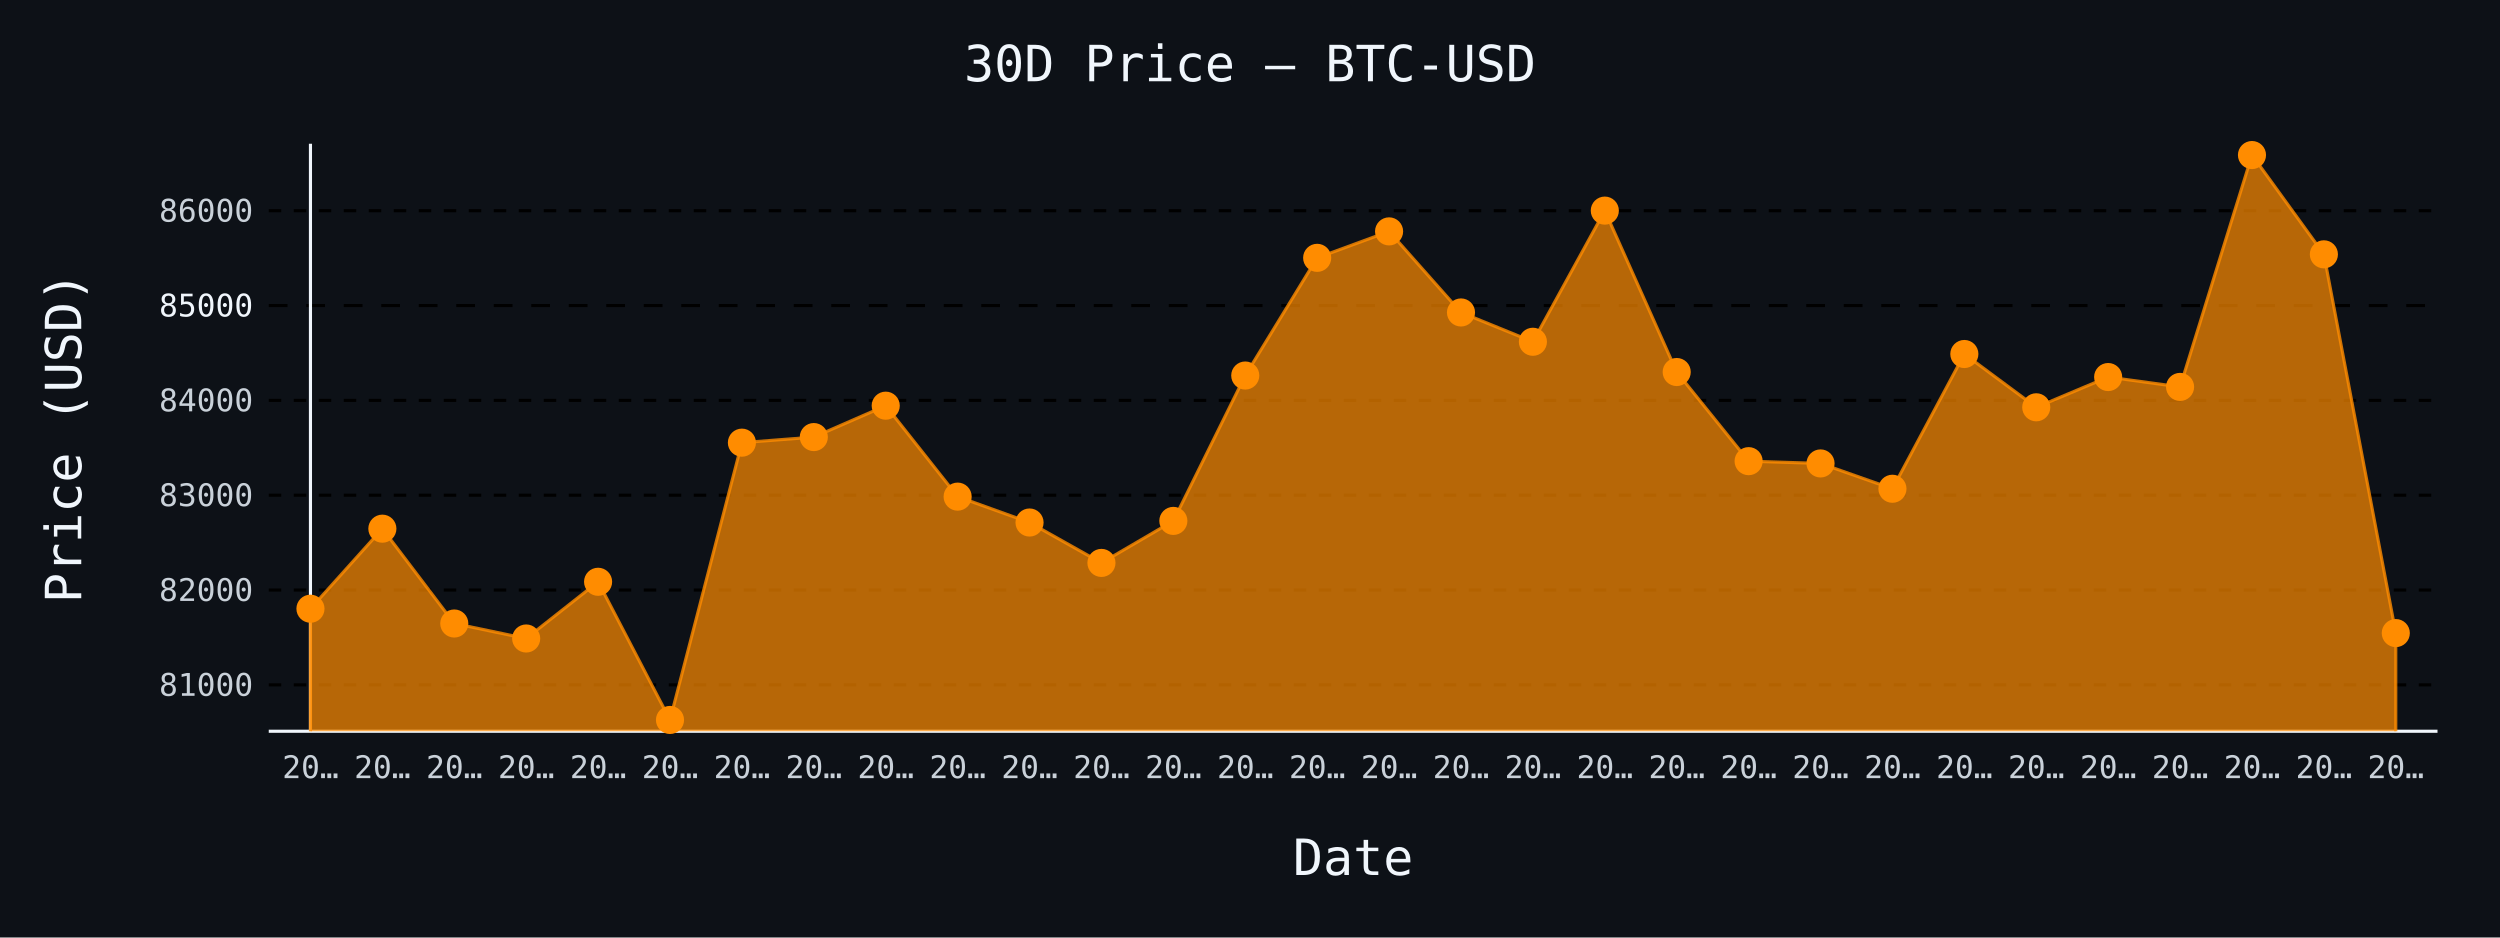
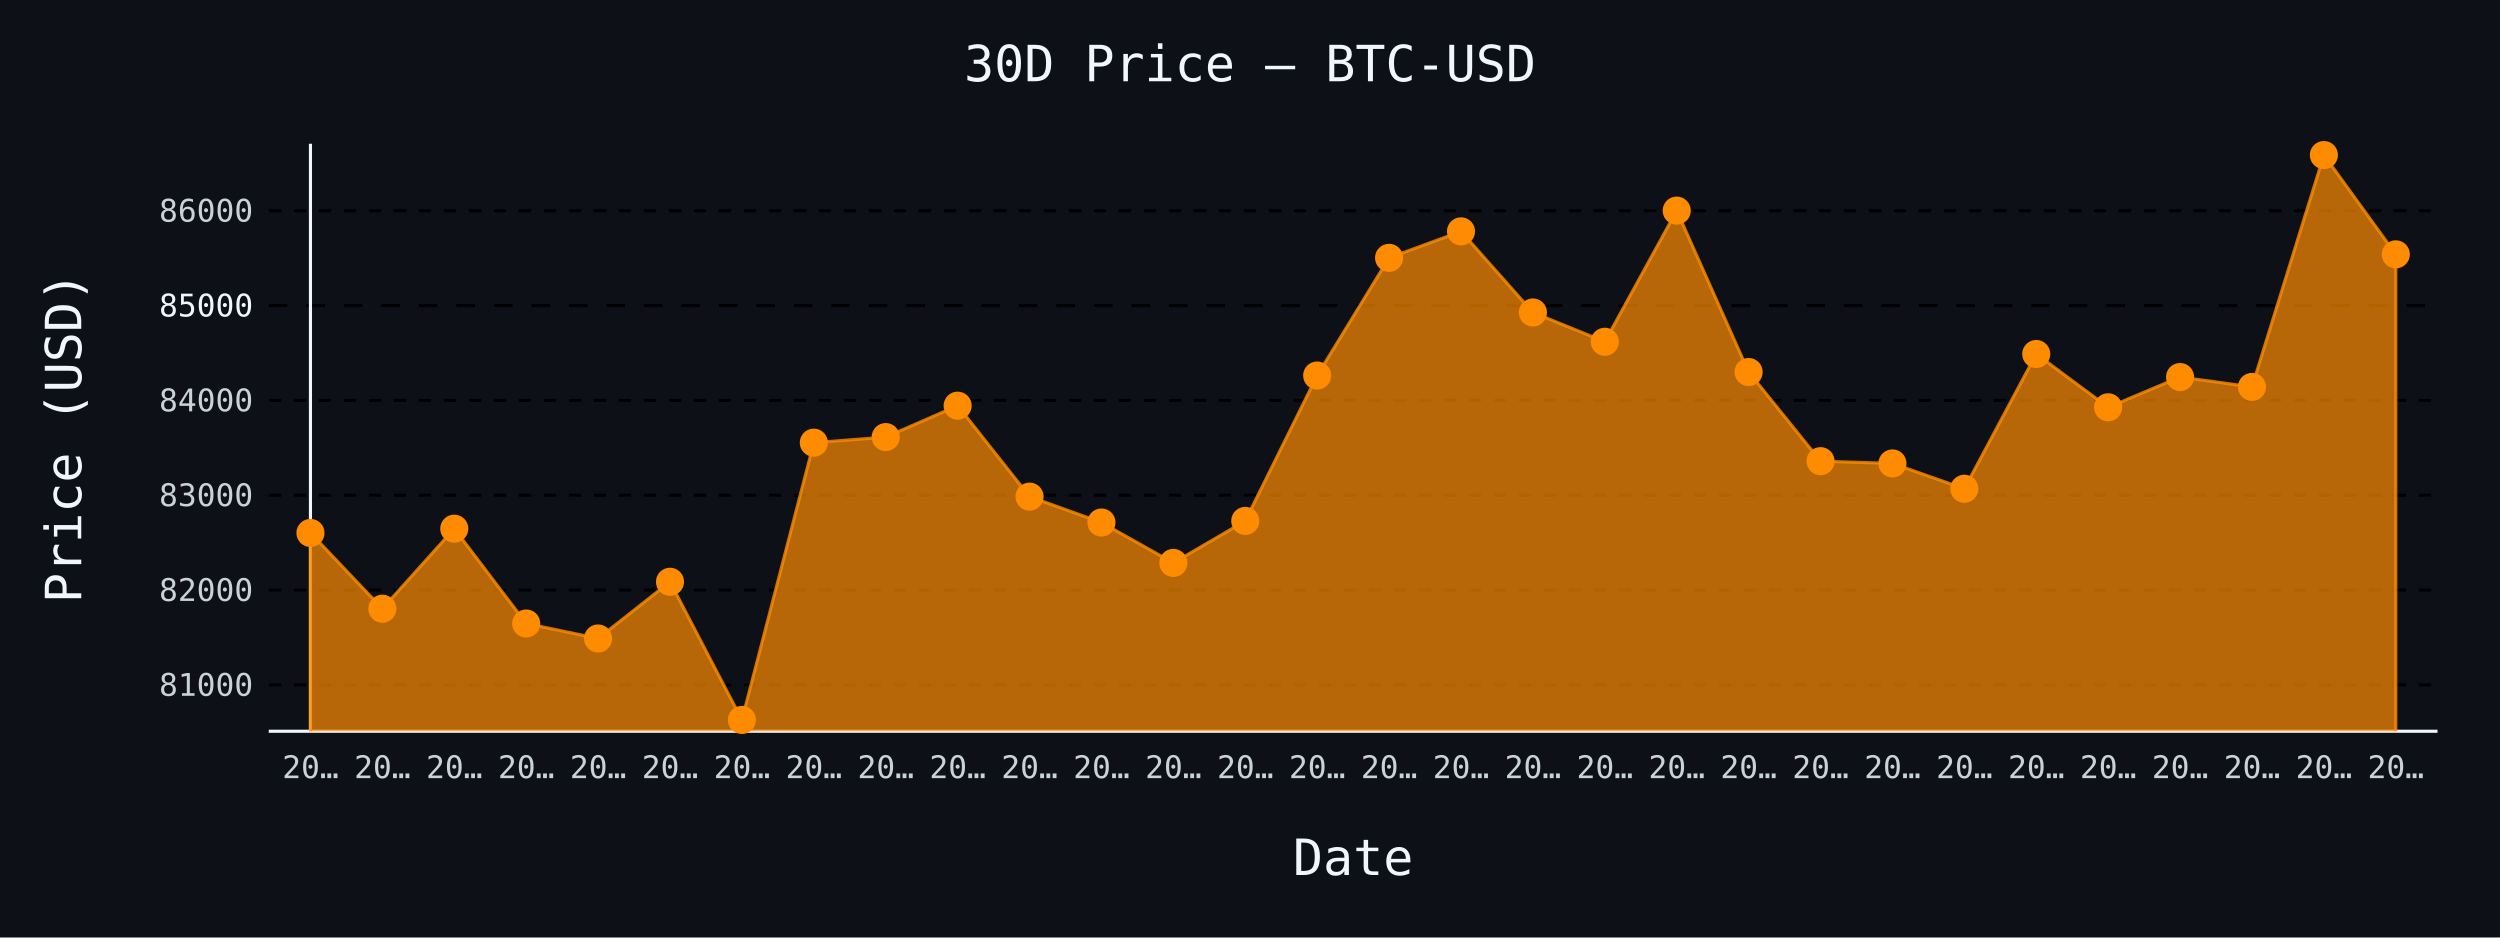
- <svg xmlns="http://www.w3.org/2000/svg" id="chart-7622a19c-a555-4257-b906-b02e985caa3e" class="pygal-chart" viewBox="0 0 800 300">
+ <svg xmlns="http://www.w3.org/2000/svg" id="chart-c7bdca1f-75ba-4282-a422-8142d36b768c" class="pygal-chart" viewBox="0 0 800 300">
  <defs>
-     <style type="text/css">#chart-7622a19c-a555-4257-b906-b02e985caa3e{-webkit-user-select:none;-webkit-font-smoothing:antialiased;font-family:monospace}#chart-7622a19c-a555-4257-b906-b02e985caa3e .title{font-family:monospace;font-size:16px}#chart-7622a19c-a555-4257-b906-b02e985caa3e .legends .legend text{font-family:monospace;font-size:14px}#chart-7622a19c-a555-4257-b906-b02e985caa3e .axis text{font-family:monospace;font-size:10px}#chart-7622a19c-a555-4257-b906-b02e985caa3e .axis text.major{font-family:monospace;font-size:10px}#chart-7622a19c-a555-4257-b906-b02e985caa3e .text-overlay text.value{font-family:monospace;font-size:16px}#chart-7622a19c-a555-4257-b906-b02e985caa3e .text-overlay text.label{font-family:monospace;font-size:10px}#chart-7622a19c-a555-4257-b906-b02e985caa3e .tooltip{font-family:monospace;font-size:14px}#chart-7622a19c-a555-4257-b906-b02e985caa3e text.no_data{font-family:monospace;font-size:64px}
- #chart-7622a19c-a555-4257-b906-b02e985caa3e{background-color:#0d1117}#chart-7622a19c-a555-4257-b906-b02e985caa3e path,#chart-7622a19c-a555-4257-b906-b02e985caa3e line,#chart-7622a19c-a555-4257-b906-b02e985caa3e rect,#chart-7622a19c-a555-4257-b906-b02e985caa3e circle{-webkit-transition:150ms;-moz-transition:150ms;transition:150ms}#chart-7622a19c-a555-4257-b906-b02e985caa3e .graph &gt; .background{fill:#0d1117}#chart-7622a19c-a555-4257-b906-b02e985caa3e .plot &gt; .background{fill:#0d1117}#chart-7622a19c-a555-4257-b906-b02e985caa3e .graph{fill:#c9d1d9}#chart-7622a19c-a555-4257-b906-b02e985caa3e text.no_data{fill:#f0f6fc}#chart-7622a19c-a555-4257-b906-b02e985caa3e .title{fill:#f0f6fc}#chart-7622a19c-a555-4257-b906-b02e985caa3e .legends .legend text{fill:#c9d1d9}#chart-7622a19c-a555-4257-b906-b02e985caa3e .legends .legend:hover text{fill:#f0f6fc}#chart-7622a19c-a555-4257-b906-b02e985caa3e .axis .line{stroke:#f0f6fc}#chart-7622a19c-a555-4257-b906-b02e985caa3e .axis .guide.line{stroke:#8b949e}#chart-7622a19c-a555-4257-b906-b02e985caa3e .axis .major.line{stroke:#c9d1d9}#chart-7622a19c-a555-4257-b906-b02e985caa3e .axis text.major{fill:#f0f6fc}#chart-7622a19c-a555-4257-b906-b02e985caa3e .axis.y .guides:hover .guide.line,#chart-7622a19c-a555-4257-b906-b02e985caa3e .line-graph .axis.x .guides:hover .guide.line,#chart-7622a19c-a555-4257-b906-b02e985caa3e .stackedline-graph .axis.x .guides:hover .guide.line,#chart-7622a19c-a555-4257-b906-b02e985caa3e .xy-graph .axis.x .guides:hover .guide.line{stroke:#f0f6fc}#chart-7622a19c-a555-4257-b906-b02e985caa3e .axis .guides:hover text{fill:#f0f6fc}#chart-7622a19c-a555-4257-b906-b02e985caa3e .reactive{fill-opacity:.7;stroke-opacity:.8;stroke-width:1}#chart-7622a19c-a555-4257-b906-b02e985caa3e .ci{stroke:#c9d1d9}#chart-7622a19c-a555-4257-b906-b02e985caa3e .reactive.active,#chart-7622a19c-a555-4257-b906-b02e985caa3e .active .reactive{fill-opacity:.8;stroke-opacity:.9;stroke-width:4}#chart-7622a19c-a555-4257-b906-b02e985caa3e .ci .reactive.active{stroke-width:1.5}#chart-7622a19c-a555-4257-b906-b02e985caa3e .series text{fill:#f0f6fc}#chart-7622a19c-a555-4257-b906-b02e985caa3e .tooltip rect{fill:#0d1117;stroke:#f0f6fc;-webkit-transition:opacity 150ms;-moz-transition:opacity 150ms;transition:opacity 150ms}#chart-7622a19c-a555-4257-b906-b02e985caa3e .tooltip .label{fill:#c9d1d9}#chart-7622a19c-a555-4257-b906-b02e985caa3e .tooltip .label{fill:#c9d1d9}#chart-7622a19c-a555-4257-b906-b02e985caa3e .tooltip .legend{font-size:.8em;fill:#8b949e}#chart-7622a19c-a555-4257-b906-b02e985caa3e .tooltip .x_label{font-size:.6em;fill:#f0f6fc}#chart-7622a19c-a555-4257-b906-b02e985caa3e .tooltip .xlink{font-size:.5em;text-decoration:underline}#chart-7622a19c-a555-4257-b906-b02e985caa3e .tooltip .value{font-size:1.5em}#chart-7622a19c-a555-4257-b906-b02e985caa3e .bound{font-size:.5em}#chart-7622a19c-a555-4257-b906-b02e985caa3e .max-value{font-size:.75em;fill:#8b949e}#chart-7622a19c-a555-4257-b906-b02e985caa3e .map-element{fill:#0d1117;stroke:#8b949e !important}#chart-7622a19c-a555-4257-b906-b02e985caa3e .map-element .reactive{fill-opacity:inherit;stroke-opacity:inherit}#chart-7622a19c-a555-4257-b906-b02e985caa3e .color-0,#chart-7622a19c-a555-4257-b906-b02e985caa3e .color-0 a:visited{stroke:#ff8c00;fill:#ff8c00}#chart-7622a19c-a555-4257-b906-b02e985caa3e .text-overlay .color-0 text{fill:black}
- #chart-7622a19c-a555-4257-b906-b02e985caa3e text.no_data{text-anchor:middle}#chart-7622a19c-a555-4257-b906-b02e985caa3e .guide.line{fill:none}#chart-7622a19c-a555-4257-b906-b02e985caa3e .centered{text-anchor:middle}#chart-7622a19c-a555-4257-b906-b02e985caa3e .title{text-anchor:middle}#chart-7622a19c-a555-4257-b906-b02e985caa3e .legends .legend text{fill-opacity:1}#chart-7622a19c-a555-4257-b906-b02e985caa3e .axis.x text{text-anchor:middle}#chart-7622a19c-a555-4257-b906-b02e985caa3e .axis.x:not(.web) text[transform]{text-anchor:start}#chart-7622a19c-a555-4257-b906-b02e985caa3e .axis.x:not(.web) text[transform].backwards{text-anchor:end}#chart-7622a19c-a555-4257-b906-b02e985caa3e .axis.y text{text-anchor:end}#chart-7622a19c-a555-4257-b906-b02e985caa3e .axis.y text[transform].backwards{text-anchor:start}#chart-7622a19c-a555-4257-b906-b02e985caa3e .axis.y2 text{text-anchor:start}#chart-7622a19c-a555-4257-b906-b02e985caa3e .axis.y2 text[transform].backwards{text-anchor:end}#chart-7622a19c-a555-4257-b906-b02e985caa3e .axis .guide.line{stroke-dasharray:4,4;stroke:black}#chart-7622a19c-a555-4257-b906-b02e985caa3e .axis .major.guide.line{stroke-dasharray:6,6;stroke:black}#chart-7622a19c-a555-4257-b906-b02e985caa3e .horizontal .axis.y .guide.line,#chart-7622a19c-a555-4257-b906-b02e985caa3e .horizontal .axis.y2 .guide.line,#chart-7622a19c-a555-4257-b906-b02e985caa3e .vertical .axis.x .guide.line{opacity:0}#chart-7622a19c-a555-4257-b906-b02e985caa3e .horizontal .axis.always_show .guide.line,#chart-7622a19c-a555-4257-b906-b02e985caa3e .vertical .axis.always_show .guide.line{opacity:1 !important}#chart-7622a19c-a555-4257-b906-b02e985caa3e .axis.y .guides:hover .guide.line,#chart-7622a19c-a555-4257-b906-b02e985caa3e .axis.y2 .guides:hover .guide.line,#chart-7622a19c-a555-4257-b906-b02e985caa3e .axis.x .guides:hover .guide.line{opacity:1}#chart-7622a19c-a555-4257-b906-b02e985caa3e .axis .guides:hover text{opacity:1}#chart-7622a19c-a555-4257-b906-b02e985caa3e .nofill{fill:none}#chart-7622a19c-a555-4257-b906-b02e985caa3e .subtle-fill{fill-opacity:.2}#chart-7622a19c-a555-4257-b906-b02e985caa3e .dot{stroke-width:1px;fill-opacity:1;stroke-opacity:1}#chart-7622a19c-a555-4257-b906-b02e985caa3e .dot.active{stroke-width:5px}#chart-7622a19c-a555-4257-b906-b02e985caa3e .dot.negative{fill:transparent}#chart-7622a19c-a555-4257-b906-b02e985caa3e text,#chart-7622a19c-a555-4257-b906-b02e985caa3e tspan{stroke:none !important}#chart-7622a19c-a555-4257-b906-b02e985caa3e .series text.active{opacity:1}#chart-7622a19c-a555-4257-b906-b02e985caa3e .tooltip rect{fill-opacity:.95;stroke-width:.5}#chart-7622a19c-a555-4257-b906-b02e985caa3e .tooltip text{fill-opacity:1}#chart-7622a19c-a555-4257-b906-b02e985caa3e .showable{visibility:hidden}#chart-7622a19c-a555-4257-b906-b02e985caa3e .showable.shown{visibility:visible}#chart-7622a19c-a555-4257-b906-b02e985caa3e .gauge-background{fill:rgba(229,229,229,1);stroke:none}#chart-7622a19c-a555-4257-b906-b02e985caa3e .bg-lines{stroke:#0d1117;stroke-width:2px}</style>
+     <style type="text/css">#chart-c7bdca1f-75ba-4282-a422-8142d36b768c{-webkit-user-select:none;-webkit-font-smoothing:antialiased;font-family:monospace}#chart-c7bdca1f-75ba-4282-a422-8142d36b768c .title{font-family:monospace;font-size:16px}#chart-c7bdca1f-75ba-4282-a422-8142d36b768c .legends .legend text{font-family:monospace;font-size:14px}#chart-c7bdca1f-75ba-4282-a422-8142d36b768c .axis text{font-family:monospace;font-size:10px}#chart-c7bdca1f-75ba-4282-a422-8142d36b768c .axis text.major{font-family:monospace;font-size:10px}#chart-c7bdca1f-75ba-4282-a422-8142d36b768c .text-overlay text.value{font-family:monospace;font-size:16px}#chart-c7bdca1f-75ba-4282-a422-8142d36b768c .text-overlay text.label{font-family:monospace;font-size:10px}#chart-c7bdca1f-75ba-4282-a422-8142d36b768c .tooltip{font-family:monospace;font-size:14px}#chart-c7bdca1f-75ba-4282-a422-8142d36b768c text.no_data{font-family:monospace;font-size:64px}
+ #chart-c7bdca1f-75ba-4282-a422-8142d36b768c{background-color:#0d1117}#chart-c7bdca1f-75ba-4282-a422-8142d36b768c path,#chart-c7bdca1f-75ba-4282-a422-8142d36b768c line,#chart-c7bdca1f-75ba-4282-a422-8142d36b768c rect,#chart-c7bdca1f-75ba-4282-a422-8142d36b768c circle{-webkit-transition:150ms;-moz-transition:150ms;transition:150ms}#chart-c7bdca1f-75ba-4282-a422-8142d36b768c .graph &gt; .background{fill:#0d1117}#chart-c7bdca1f-75ba-4282-a422-8142d36b768c .plot &gt; .background{fill:#0d1117}#chart-c7bdca1f-75ba-4282-a422-8142d36b768c .graph{fill:#c9d1d9}#chart-c7bdca1f-75ba-4282-a422-8142d36b768c text.no_data{fill:#f0f6fc}#chart-c7bdca1f-75ba-4282-a422-8142d36b768c .title{fill:#f0f6fc}#chart-c7bdca1f-75ba-4282-a422-8142d36b768c .legends .legend text{fill:#c9d1d9}#chart-c7bdca1f-75ba-4282-a422-8142d36b768c .legends .legend:hover text{fill:#f0f6fc}#chart-c7bdca1f-75ba-4282-a422-8142d36b768c .axis .line{stroke:#f0f6fc}#chart-c7bdca1f-75ba-4282-a422-8142d36b768c .axis .guide.line{stroke:#8b949e}#chart-c7bdca1f-75ba-4282-a422-8142d36b768c .axis .major.line{stroke:#c9d1d9}#chart-c7bdca1f-75ba-4282-a422-8142d36b768c .axis text.major{fill:#f0f6fc}#chart-c7bdca1f-75ba-4282-a422-8142d36b768c .axis.y .guides:hover .guide.line,#chart-c7bdca1f-75ba-4282-a422-8142d36b768c .line-graph .axis.x .guides:hover .guide.line,#chart-c7bdca1f-75ba-4282-a422-8142d36b768c .stackedline-graph .axis.x .guides:hover .guide.line,#chart-c7bdca1f-75ba-4282-a422-8142d36b768c .xy-graph .axis.x .guides:hover .guide.line{stroke:#f0f6fc}#chart-c7bdca1f-75ba-4282-a422-8142d36b768c .axis .guides:hover text{fill:#f0f6fc}#chart-c7bdca1f-75ba-4282-a422-8142d36b768c .reactive{fill-opacity:.7;stroke-opacity:.8;stroke-width:1}#chart-c7bdca1f-75ba-4282-a422-8142d36b768c .ci{stroke:#c9d1d9}#chart-c7bdca1f-75ba-4282-a422-8142d36b768c .reactive.active,#chart-c7bdca1f-75ba-4282-a422-8142d36b768c .active .reactive{fill-opacity:.8;stroke-opacity:.9;stroke-width:4}#chart-c7bdca1f-75ba-4282-a422-8142d36b768c .ci .reactive.active{stroke-width:1.5}#chart-c7bdca1f-75ba-4282-a422-8142d36b768c .series text{fill:#f0f6fc}#chart-c7bdca1f-75ba-4282-a422-8142d36b768c .tooltip rect{fill:#0d1117;stroke:#f0f6fc;-webkit-transition:opacity 150ms;-moz-transition:opacity 150ms;transition:opacity 150ms}#chart-c7bdca1f-75ba-4282-a422-8142d36b768c .tooltip .label{fill:#c9d1d9}#chart-c7bdca1f-75ba-4282-a422-8142d36b768c .tooltip .label{fill:#c9d1d9}#chart-c7bdca1f-75ba-4282-a422-8142d36b768c .tooltip .legend{font-size:.8em;fill:#8b949e}#chart-c7bdca1f-75ba-4282-a422-8142d36b768c .tooltip .x_label{font-size:.6em;fill:#f0f6fc}#chart-c7bdca1f-75ba-4282-a422-8142d36b768c .tooltip .xlink{font-size:.5em;text-decoration:underline}#chart-c7bdca1f-75ba-4282-a422-8142d36b768c .tooltip .value{font-size:1.5em}#chart-c7bdca1f-75ba-4282-a422-8142d36b768c .bound{font-size:.5em}#chart-c7bdca1f-75ba-4282-a422-8142d36b768c .max-value{font-size:.75em;fill:#8b949e}#chart-c7bdca1f-75ba-4282-a422-8142d36b768c .map-element{fill:#0d1117;stroke:#8b949e !important}#chart-c7bdca1f-75ba-4282-a422-8142d36b768c .map-element .reactive{fill-opacity:inherit;stroke-opacity:inherit}#chart-c7bdca1f-75ba-4282-a422-8142d36b768c .color-0,#chart-c7bdca1f-75ba-4282-a422-8142d36b768c .color-0 a:visited{stroke:#ff8c00;fill:#ff8c00}#chart-c7bdca1f-75ba-4282-a422-8142d36b768c .text-overlay .color-0 text{fill:black}
+ #chart-c7bdca1f-75ba-4282-a422-8142d36b768c text.no_data{text-anchor:middle}#chart-c7bdca1f-75ba-4282-a422-8142d36b768c .guide.line{fill:none}#chart-c7bdca1f-75ba-4282-a422-8142d36b768c .centered{text-anchor:middle}#chart-c7bdca1f-75ba-4282-a422-8142d36b768c .title{text-anchor:middle}#chart-c7bdca1f-75ba-4282-a422-8142d36b768c .legends .legend text{fill-opacity:1}#chart-c7bdca1f-75ba-4282-a422-8142d36b768c .axis.x text{text-anchor:middle}#chart-c7bdca1f-75ba-4282-a422-8142d36b768c .axis.x:not(.web) text[transform]{text-anchor:start}#chart-c7bdca1f-75ba-4282-a422-8142d36b768c .axis.x:not(.web) text[transform].backwards{text-anchor:end}#chart-c7bdca1f-75ba-4282-a422-8142d36b768c .axis.y text{text-anchor:end}#chart-c7bdca1f-75ba-4282-a422-8142d36b768c .axis.y text[transform].backwards{text-anchor:start}#chart-c7bdca1f-75ba-4282-a422-8142d36b768c .axis.y2 text{text-anchor:start}#chart-c7bdca1f-75ba-4282-a422-8142d36b768c .axis.y2 text[transform].backwards{text-anchor:end}#chart-c7bdca1f-75ba-4282-a422-8142d36b768c .axis .guide.line{stroke-dasharray:4,4;stroke:black}#chart-c7bdca1f-75ba-4282-a422-8142d36b768c .axis .major.guide.line{stroke-dasharray:6,6;stroke:black}#chart-c7bdca1f-75ba-4282-a422-8142d36b768c .horizontal .axis.y .guide.line,#chart-c7bdca1f-75ba-4282-a422-8142d36b768c .horizontal .axis.y2 .guide.line,#chart-c7bdca1f-75ba-4282-a422-8142d36b768c .vertical .axis.x .guide.line{opacity:0}#chart-c7bdca1f-75ba-4282-a422-8142d36b768c .horizontal .axis.always_show .guide.line,#chart-c7bdca1f-75ba-4282-a422-8142d36b768c .vertical .axis.always_show .guide.line{opacity:1 !important}#chart-c7bdca1f-75ba-4282-a422-8142d36b768c .axis.y .guides:hover .guide.line,#chart-c7bdca1f-75ba-4282-a422-8142d36b768c .axis.y2 .guides:hover .guide.line,#chart-c7bdca1f-75ba-4282-a422-8142d36b768c .axis.x .guides:hover .guide.line{opacity:1}#chart-c7bdca1f-75ba-4282-a422-8142d36b768c .axis .guides:hover text{opacity:1}#chart-c7bdca1f-75ba-4282-a422-8142d36b768c .nofill{fill:none}#chart-c7bdca1f-75ba-4282-a422-8142d36b768c .subtle-fill{fill-opacity:.2}#chart-c7bdca1f-75ba-4282-a422-8142d36b768c .dot{stroke-width:1px;fill-opacity:1;stroke-opacity:1}#chart-c7bdca1f-75ba-4282-a422-8142d36b768c .dot.active{stroke-width:5px}#chart-c7bdca1f-75ba-4282-a422-8142d36b768c .dot.negative{fill:transparent}#chart-c7bdca1f-75ba-4282-a422-8142d36b768c text,#chart-c7bdca1f-75ba-4282-a422-8142d36b768c tspan{stroke:none !important}#chart-c7bdca1f-75ba-4282-a422-8142d36b768c .series text.active{opacity:1}#chart-c7bdca1f-75ba-4282-a422-8142d36b768c .tooltip rect{fill-opacity:.95;stroke-width:.5}#chart-c7bdca1f-75ba-4282-a422-8142d36b768c .tooltip text{fill-opacity:1}#chart-c7bdca1f-75ba-4282-a422-8142d36b768c .showable{visibility:hidden}#chart-c7bdca1f-75ba-4282-a422-8142d36b768c .showable.shown{visibility:visible}#chart-c7bdca1f-75ba-4282-a422-8142d36b768c .gauge-background{fill:rgba(229,229,229,1);stroke:none}#chart-c7bdca1f-75ba-4282-a422-8142d36b768c .bg-lines{stroke:#0d1117;stroke-width:2px}</style>
  </defs>
  <g class="graph line-graph vertical">
    <rect x="0" y="0" width="800" height="300" class="background" />
    <g transform="translate(86, 46)" class="plot">
      <rect x="0" y="0" width="694.0" height="188" class="background" />
      <g class="axis y always_show">
        <path d="M0 188 h694" class="line" />
        <g class="guides">
          <path d="M0 173.157 h694" class="guide line" />
          <text x="-5" y="176.657" class="">81000</text>
        </g>
        <g class="guides">
          <path d="M0 142.811 h694" class="guide line" />
          <text x="-5" y="146.311" class="">82000</text>
        </g>
        <g class="guides">
          <path d="M0 112.465 h694" class="guide line" />
          <text x="-5" y="115.965" class="">83000</text>
        </g>
        <g class="guides">
          <path d="M0 82.12 h694" class="guide line" />
          <text x="-5" y="85.62" class="">84000</text>
        </g>
        <g class="guides">
          <path d="M0 51.774 h694" class="major guide line" />
          <text x="-5" y="55.274" class="major">85000</text>
        </g>
        <g class="guides">
          <path d="M0 21.428 h694" class="guide line" />
          <text x="-5" y="24.928" class="">86000</text>
        </g>
      </g>
      <g class="axis x">
        <g class="guides">
          <path d="M13.346 0 v188" class="line" />
          <text x="13.346" y="203.0" class="">20…</text>
        </g>
        <g class="guides">
          <path d="M36.357 0 v188" class="guide line" />
          <text x="36.357" y="203.0" class="">20…</text>
        </g>
        <g class="guides">
          <path d="M59.367 0 v188" class="guide line" />
          <text x="59.367" y="203.0" class="">20…</text>
        </g>
        <g class="guides">
          <path d="M82.378 0 v188" class="guide line" />
          <text x="82.378" y="203.0" class="">20…</text>
        </g>
        <g class="guides">
          <path d="M105.389 0 v188" class="guide line" />
          <text x="105.389" y="203.0" class="">20…</text>
        </g>
        <g class="guides">
          <path d="M128.399 0 v188" class="guide line" />
          <text x="128.399" y="203.0" class="">20…</text>
        </g>
        <g class="guides">
          <path d="M151.41 0 v188" class="guide line" />
          <text x="151.41" y="203.0" class="">20…</text>
        </g>
        <g class="guides">
          <path d="M174.42 0 v188" class="guide line" />
          <text x="174.42" y="203.0" class="">20…</text>
        </g>
        <g class="guides">
          <path d="M197.431 0 v188" class="guide line" />
          <text x="197.431" y="203.0" class="">20…</text>
        </g>
        <g class="guides">
          <path d="M220.442 0 v188" class="guide line" />
          <text x="220.442" y="203.0" class="">20…</text>
        </g>
        <g class="guides">
          <path d="M243.452 0 v188" class="guide line" />
          <text x="243.452" y="203.0" class="">20…</text>
        </g>
        <g class="guides">
          <path d="M266.463 0 v188" class="guide line" />
          <text x="266.463" y="203.0" class="">20…</text>
        </g>
        <g class="guides">
          <path d="M289.473 0 v188" class="guide line" />
          <text x="289.473" y="203.0" class="">20…</text>
        </g>
        <g class="guides">
          <path d="M312.484 0 v188" class="guide line" />
          <text x="312.484" y="203.0" class="">20…</text>
        </g>
        <g class="guides">
          <path d="M335.495 0 v188" class="guide line" />
          <text x="335.495" y="203.0" class="">20…</text>
        </g>
        <g class="guides">
          <path d="M358.505 0 v188" class="guide line" />
          <text x="358.505" y="203.0" class="">20…</text>
        </g>
        <g class="guides">
          <path d="M381.516 0 v188" class="guide line" />
          <text x="381.516" y="203.0" class="">20…</text>
        </g>
        <g class="guides">
          <path d="M404.527 0 v188" class="guide line" />
          <text x="404.527" y="203.0" class="">20…</text>
        </g>
        <g class="guides">
          <path d="M427.537 0 v188" class="guide line" />
          <text x="427.537" y="203.0" class="">20…</text>
        </g>
        <g class="guides">
          <path d="M450.548 0 v188" class="guide line" />
          <text x="450.548" y="203.0" class="">20…</text>
        </g>
        <g class="guides">
          <path d="M473.558 0 v188" class="guide line" />
          <text x="473.558" y="203.0" class="">20…</text>
        </g>
        <g class="guides">
          <path d="M496.569 0 v188" class="guide line" />
          <text x="496.569" y="203.0" class="">20…</text>
        </g>
        <g class="guides">
          <path d="M519.58 0 v188" class="guide line" />
          <text x="519.58" y="203.0" class="">20…</text>
        </g>
        <g class="guides">
          <path d="M542.59 0 v188" class="guide line" />
          <text x="542.59" y="203.0" class="">20…</text>
        </g>
        <g class="guides">
          <path d="M565.601 0 v188" class="guide line" />
          <text x="565.601" y="203.0" class="">20…</text>
        </g>
        <g class="guides">
          <path d="M588.611 0 v188" class="guide line" />
          <text x="588.611" y="203.0" class="">20…</text>
        </g>
        <g class="guides">
          <path d="M611.622 0 v188" class="guide line" />
          <text x="611.622" y="203.0" class="">20…</text>
        </g>
        <g class="guides">
          <path d="M634.633 0 v188" class="guide line" />
          <text x="634.633" y="203.0" class="">20…</text>
        </g>
        <g class="guides">
          <path d="M657.643 0 v188" class="guide line" />
          <text x="657.643" y="203.0" class="">20…</text>
        </g>
        <g class="guides">
          <path d="M680.654 0 v188" class="guide line" />
          <text x="680.654" y="203.0" class="">20…</text>
        </g>
      </g>
      <g class="series serie-0 color-0">
-         <path d="M13.346 188 L13.346 148.789 36.357 123.177 59.367 153.523 82.378 158.318 105.389 140.171 128.399 184.385 151.41 95.654 174.42 93.863 197.431 83.819 220.442 112.921 243.452 121.205 266.463 134.132 289.473 120.689 312.484 74.169 335.495 36.51 358.505 28.044 381.516 53.989 404.527 63.366 427.537 21.398 450.548 73.046 473.558 101.571 496.569 102.3 519.58 110.402 542.59 67.281 565.601 84.335 588.611 74.655 611.622 77.811 634.633 3.615 657.643 35.387 680.654 156.588 680.654 188" class="line reactive" />
+         <path d="M13.346 188 L13.346 124.543 36.357 148.789 59.367 123.177 82.378 153.523 105.389 158.318 128.399 140.171 151.41 184.385 174.42 95.654 197.431 93.863 220.442 83.819 243.452 112.921 266.463 121.205 289.473 134.132 312.484 120.689 335.495 74.169 358.505 36.51 381.516 28.044 404.527 53.989 427.537 63.366 450.548 21.398 473.558 73.046 496.569 101.571 519.58 102.3 542.59 110.402 565.601 67.281 588.611 84.335 611.622 74.655 634.633 77.811 657.643 3.615 680.654 35.387 680.654 188" class="line reactive" />
      </g>
    </g>
    <g class="titles">
      <text x="400.0" y="26" class="title plot_title">30D Price — BTC-USD</text>
      <text x="433.0" y="280" class="title">Date</text>
      <text x="0" y="166.0" class="title" transform="rotate(-90 0 140)">Price (USD)</text>
    </g>
    <g transform="translate(86, 46)" class="plot overlay">
      <g class="series serie-0 color-0">
        <g class="dots">
-           <circle cx="13.346" cy="148.789" r="4" class="dot reactive tooltip-trigger" />
-         </g>
-         <g class="dots">
-           <circle cx="36.357" cy="123.177" r="4" class="dot reactive tooltip-trigger" />
-         </g>
-         <g class="dots">
-           <circle cx="59.367" cy="153.523" r="4" class="dot reactive tooltip-trigger" />
-         </g>
-         <g class="dots">
-           <circle cx="82.378" cy="158.318" r="4" class="dot reactive tooltip-trigger" />
-         </g>
-         <g class="dots">
-           <circle cx="105.389" cy="140.171" r="4" class="dot reactive tooltip-trigger" />
-         </g>
-         <g class="dots">
-           <circle cx="128.399" cy="184.385" r="4" class="dot reactive tooltip-trigger" />
-         </g>
-         <g class="dots">
-           <circle cx="151.41" cy="95.654" r="4" class="dot reactive tooltip-trigger" />
-         </g>
-         <g class="dots">
-           <circle cx="174.42" cy="93.863" r="4" class="dot reactive tooltip-trigger" />
-         </g>
-         <g class="dots">
-           <circle cx="197.431" cy="83.819" r="4" class="dot reactive tooltip-trigger" />
-         </g>
-         <g class="dots">
-           <circle cx="220.442" cy="112.921" r="4" class="dot reactive tooltip-trigger" />
-         </g>
-         <g class="dots">
-           <circle cx="243.452" cy="121.205" r="4" class="dot reactive tooltip-trigger" />
-         </g>
-         <g class="dots">
-           <circle cx="266.463" cy="134.132" r="4" class="dot reactive tooltip-trigger" />
-         </g>
-         <g class="dots">
-           <circle cx="289.473" cy="120.689" r="4" class="dot reactive tooltip-trigger" />
-         </g>
-         <g class="dots">
-           <circle cx="312.484" cy="74.169" r="4" class="dot reactive tooltip-trigger" />
-         </g>
-         <g class="dots">
-           <circle cx="335.495" cy="36.51" r="4" class="dot reactive tooltip-trigger" />
-         </g>
-         <g class="dots">
-           <circle cx="358.505" cy="28.044" r="4" class="dot reactive tooltip-trigger" />
-         </g>
-         <g class="dots">
-           <circle cx="381.516" cy="53.989" r="4" class="dot reactive tooltip-trigger" />
-         </g>
-         <g class="dots">
-           <circle cx="404.527" cy="63.366" r="4" class="dot reactive tooltip-trigger" />
-         </g>
-         <g class="dots">
-           <circle cx="427.537" cy="21.398" r="4" class="dot reactive tooltip-trigger" />
-         </g>
-         <g class="dots">
-           <circle cx="450.548" cy="73.046" r="4" class="dot reactive tooltip-trigger" />
-         </g>
-         <g class="dots">
-           <circle cx="473.558" cy="101.571" r="4" class="dot reactive tooltip-trigger" />
-         </g>
-         <g class="dots">
-           <circle cx="496.569" cy="102.3" r="4" class="dot reactive tooltip-trigger" />
-         </g>
-         <g class="dots">
-           <circle cx="519.58" cy="110.402" r="4" class="dot reactive tooltip-trigger" />
-         </g>
-         <g class="dots">
-           <circle cx="542.59" cy="67.281" r="4" class="dot reactive tooltip-trigger" />
-         </g>
-         <g class="dots">
-           <circle cx="565.601" cy="84.335" r="4" class="dot reactive tooltip-trigger" />
-         </g>
-         <g class="dots">
-           <circle cx="588.611" cy="74.655" r="4" class="dot reactive tooltip-trigger" />
-         </g>
-         <g class="dots">
-           <circle cx="611.622" cy="77.811" r="4" class="dot reactive tooltip-trigger" />
-         </g>
-         <g class="dots">
-           <circle cx="634.633" cy="3.615" r="4" class="dot reactive tooltip-trigger" />
-         </g>
-         <g class="dots">
-           <circle cx="657.643" cy="35.387" r="4" class="dot reactive tooltip-trigger" />
-         </g>
-         <g class="dots">
-           <circle cx="680.654" cy="156.588" r="4" class="dot reactive tooltip-trigger" />
+           <circle cx="13.346" cy="124.543" r="4" class="dot reactive tooltip-trigger" />
+         </g>
+         <g class="dots">
+           <circle cx="36.357" cy="148.789" r="4" class="dot reactive tooltip-trigger" />
+         </g>
+         <g class="dots">
+           <circle cx="59.367" cy="123.177" r="4" class="dot reactive tooltip-trigger" />
+         </g>
+         <g class="dots">
+           <circle cx="82.378" cy="153.523" r="4" class="dot reactive tooltip-trigger" />
+         </g>
+         <g class="dots">
+           <circle cx="105.389" cy="158.318" r="4" class="dot reactive tooltip-trigger" />
+         </g>
+         <g class="dots">
+           <circle cx="128.399" cy="140.171" r="4" class="dot reactive tooltip-trigger" />
+         </g>
+         <g class="dots">
+           <circle cx="151.41" cy="184.385" r="4" class="dot reactive tooltip-trigger" />
+         </g>
+         <g class="dots">
+           <circle cx="174.42" cy="95.654" r="4" class="dot reactive tooltip-trigger" />
+         </g>
+         <g class="dots">
+           <circle cx="197.431" cy="93.863" r="4" class="dot reactive tooltip-trigger" />
+         </g>
+         <g class="dots">
+           <circle cx="220.442" cy="83.819" r="4" class="dot reactive tooltip-trigger" />
+         </g>
+         <g class="dots">
+           <circle cx="243.452" cy="112.921" r="4" class="dot reactive tooltip-trigger" />
+         </g>
+         <g class="dots">
+           <circle cx="266.463" cy="121.205" r="4" class="dot reactive tooltip-trigger" />
+         </g>
+         <g class="dots">
+           <circle cx="289.473" cy="134.132" r="4" class="dot reactive tooltip-trigger" />
+         </g>
+         <g class="dots">
+           <circle cx="312.484" cy="120.689" r="4" class="dot reactive tooltip-trigger" />
+         </g>
+         <g class="dots">
+           <circle cx="335.495" cy="74.169" r="4" class="dot reactive tooltip-trigger" />
+         </g>
+         <g class="dots">
+           <circle cx="358.505" cy="36.51" r="4" class="dot reactive tooltip-trigger" />
+         </g>
+         <g class="dots">
+           <circle cx="381.516" cy="28.044" r="4" class="dot reactive tooltip-trigger" />
+         </g>
+         <g class="dots">
+           <circle cx="404.527" cy="53.989" r="4" class="dot reactive tooltip-trigger" />
+         </g>
+         <g class="dots">
+           <circle cx="427.537" cy="63.366" r="4" class="dot reactive tooltip-trigger" />
+         </g>
+         <g class="dots">
+           <circle cx="450.548" cy="21.398" r="4" class="dot reactive tooltip-trigger" />
+         </g>
+         <g class="dots">
+           <circle cx="473.558" cy="73.046" r="4" class="dot reactive tooltip-trigger" />
+         </g>
+         <g class="dots">
+           <circle cx="496.569" cy="101.571" r="4" class="dot reactive tooltip-trigger" />
+         </g>
+         <g class="dots">
+           <circle cx="519.58" cy="102.3" r="4" class="dot reactive tooltip-trigger" />
+         </g>
+         <g class="dots">
+           <circle cx="542.59" cy="110.402" r="4" class="dot reactive tooltip-trigger" />
+         </g>
+         <g class="dots">
+           <circle cx="565.601" cy="67.281" r="4" class="dot reactive tooltip-trigger" />
+         </g>
+         <g class="dots">
+           <circle cx="588.611" cy="84.335" r="4" class="dot reactive tooltip-trigger" />
+         </g>
+         <g class="dots">
+           <circle cx="611.622" cy="74.655" r="4" class="dot reactive tooltip-trigger" />
+         </g>
+         <g class="dots">
+           <circle cx="634.633" cy="77.811" r="4" class="dot reactive tooltip-trigger" />
+         </g>
+         <g class="dots">
+           <circle cx="657.643" cy="3.615" r="4" class="dot reactive tooltip-trigger" />
+         </g>
+         <g class="dots">
+           <circle cx="680.654" cy="35.387" r="4" class="dot reactive tooltip-trigger" />
        </g>
      </g>
    </g>
    <g transform="translate(86, 46)" class="plot text-overlay">
      <g class="series serie-0 color-0" />
    </g>
    <g transform="translate(86, 46)" class="plot tooltip-overlay">
      <g transform="translate(0 0)" style="opacity: 0" class="tooltip">
        <rect rx="0" ry="0" width="0" height="0" class="tooltip-box" />
        <g class="text" />
      </g>
    </g>
  </g>
</svg>
